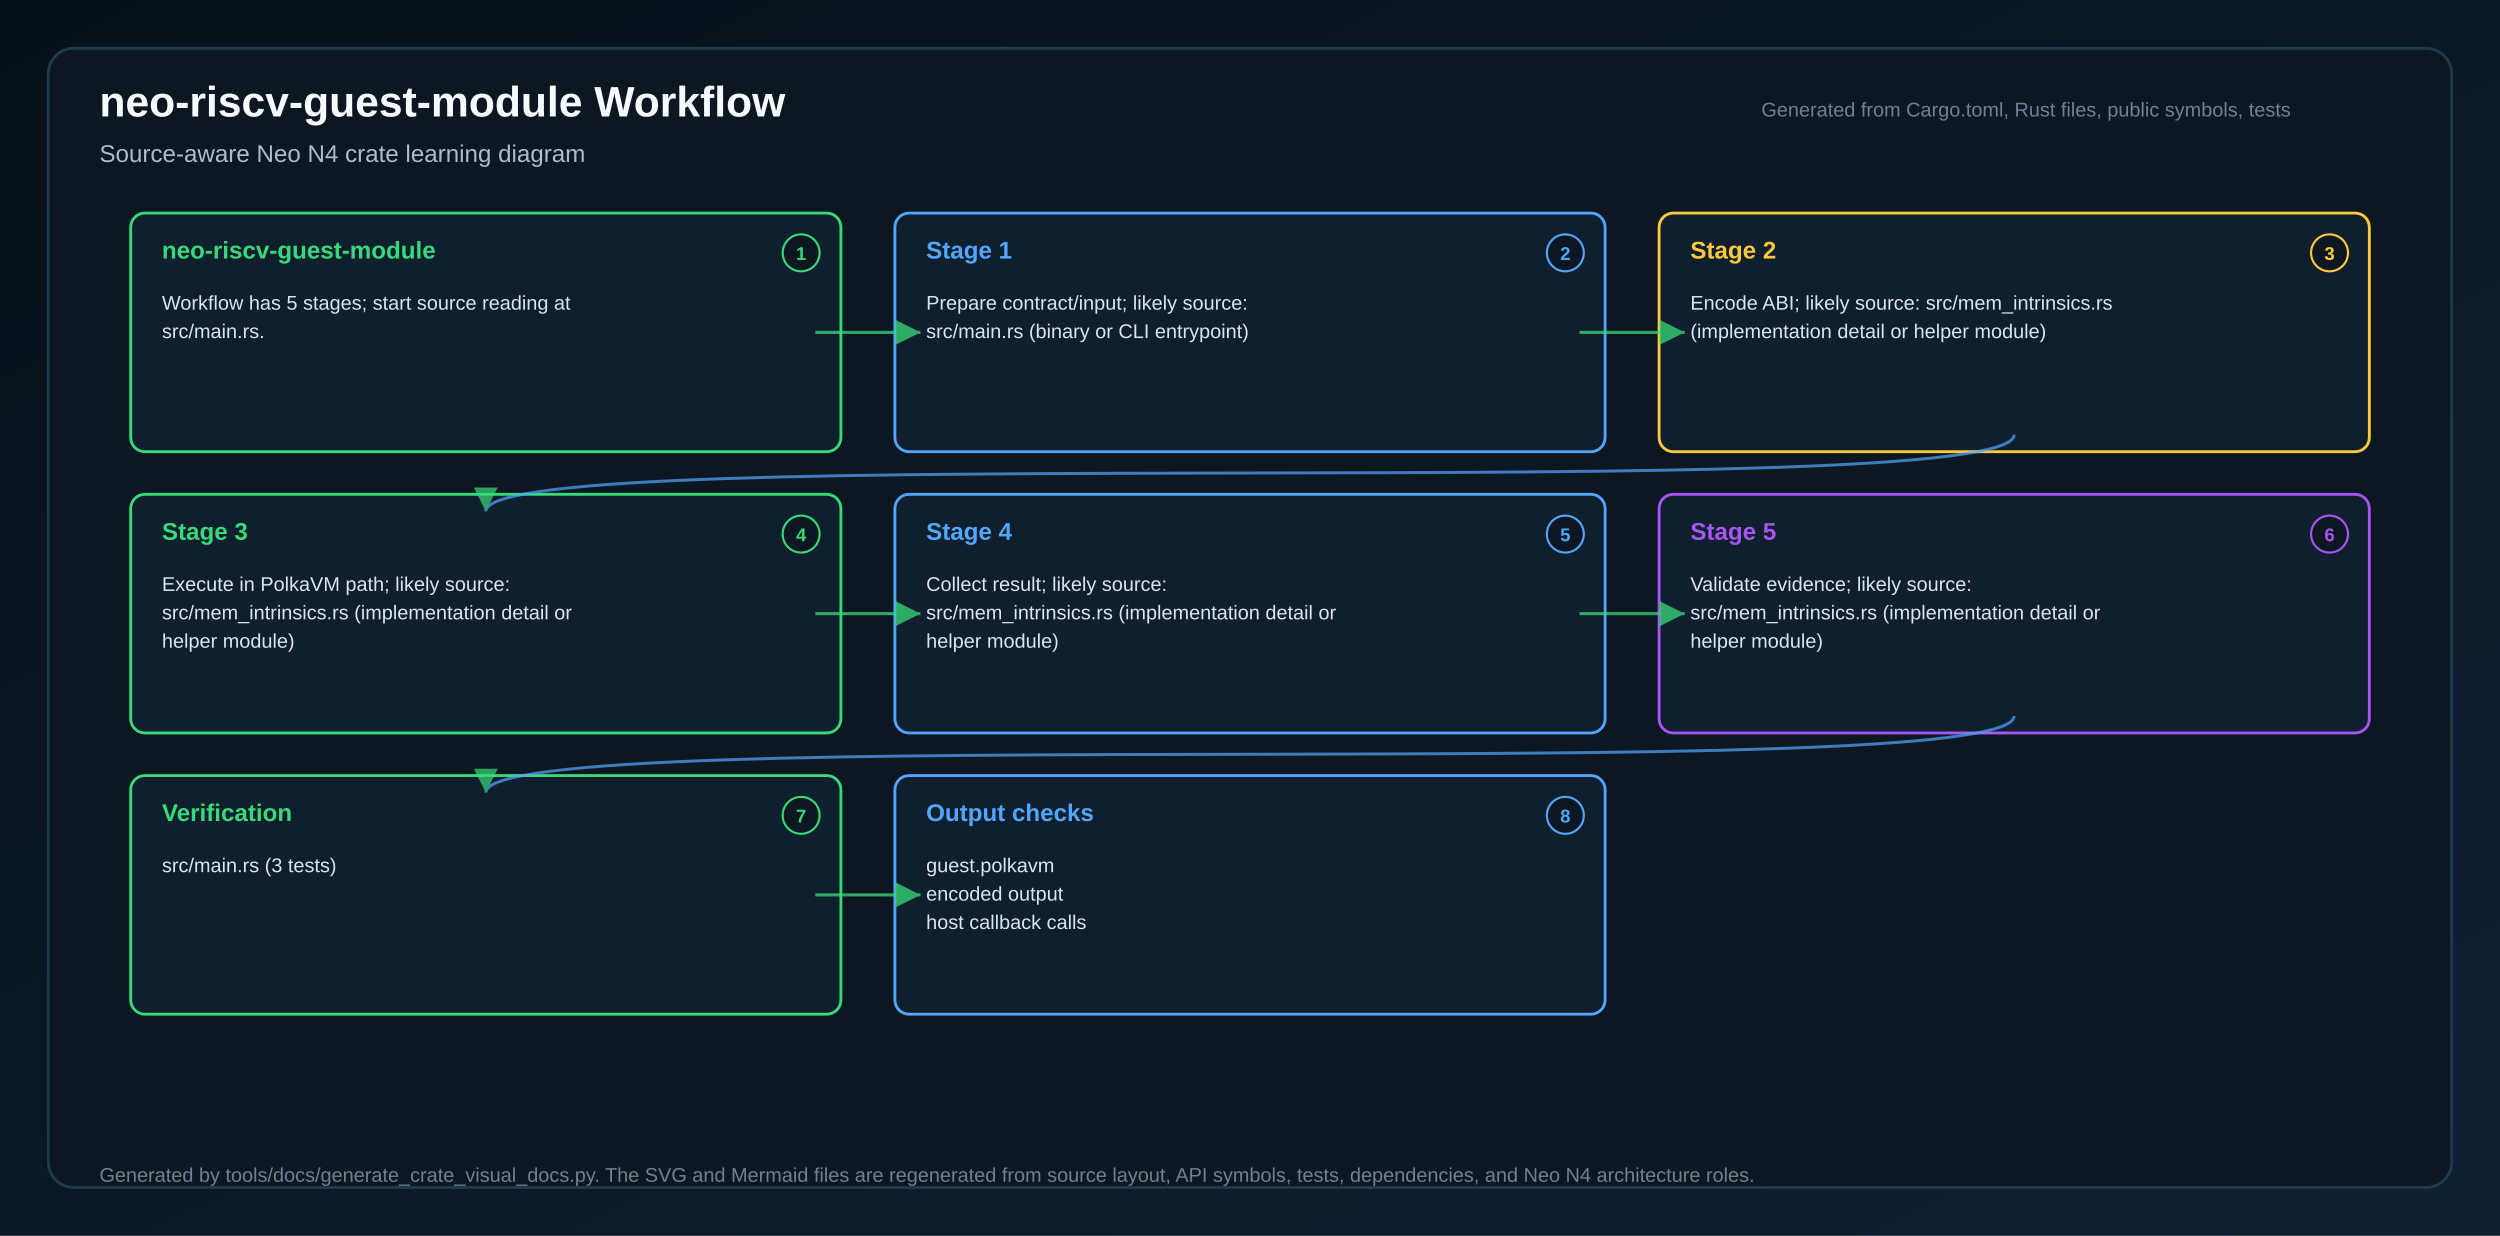
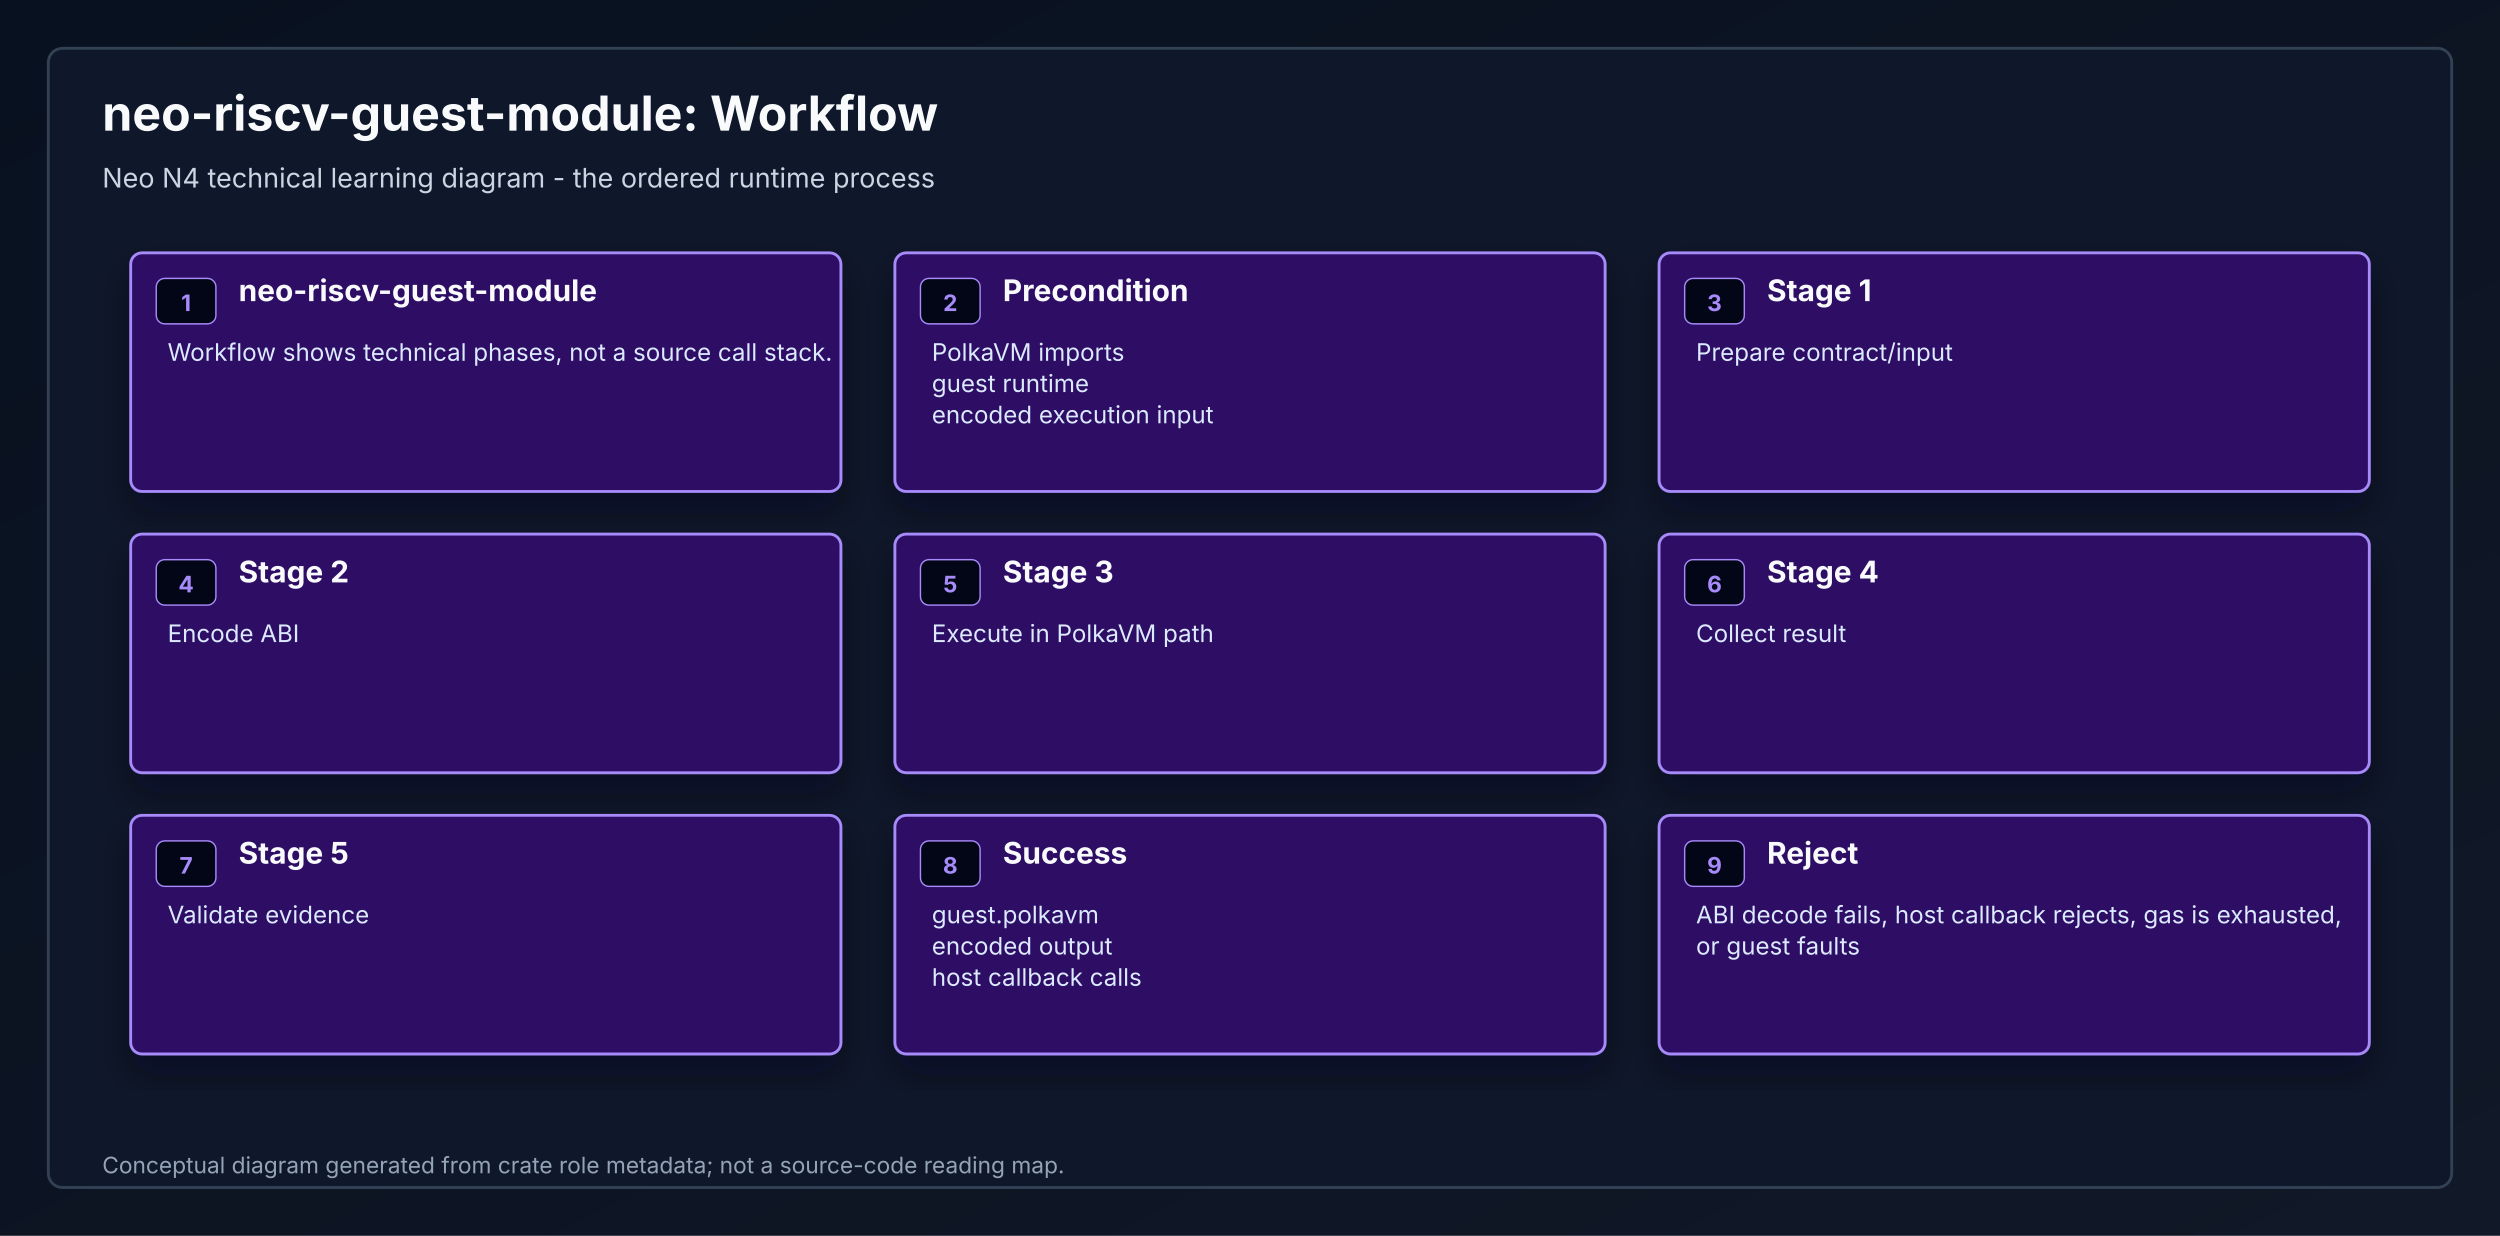
<svg xmlns="http://www.w3.org/2000/svg" width="1760" height="870" viewBox="0 0 1760 870" role="img" aria-label="neo-riscv-guest-module Workflow">
  <defs>
-     <linearGradient id="bg" x1="0" x2="1" y1="0" y2="1">
-       <stop offset="0" stop-color="#071018" />
-       <stop offset="1" stop-color="#102033" />
+     <linearGradient id="bg" x1="0" y1="0" x2="1" y2="1">
+       <stop offset="0%" stop-color="#08111f" />
+       <stop offset="100%" stop-color="#111827" />
    </linearGradient>
-     <marker id="arrow" markerWidth="12" markerHeight="12" refX="10" refY="6" orient="auto">
-       <path d="M2,2 L10,6 L2,10 Z" fill="#38d978" />
-     </marker>
+     <filter id="shadow" x="-15%" y="-15%" width="130%" height="130%">
+       <feDropShadow dx="0" dy="14" stdDeviation="12" flood-color="#020617" flood-opacity="0.42" />
+     </filter>
  </defs>
-   <rect x="0" y="0" width="1760" height="870" fill="url(#bg)" />
-   <rect x="34" y="34" width="1692" height="802" rx="18" fill="#0c1722" stroke="#1e3a4d" stroke-width="2" />
-   <text x="70" y="82" fill="#f6fbff" font-size="30" font-family="Segoe UI, Arial, sans-serif" font-weight="700">neo-riscv-guest-module Workflow</text>
-   <text x="70" y="114" fill="#aebdcc" font-size="17" font-family="Segoe UI, Arial, sans-serif">Source-aware Neo N4 crate learning diagram</text>
-   <text x="1240" y="82" fill="#6f8194" font-size="14" font-family="Segoe UI, Arial, sans-serif">Generated from Cargo.toml, Rust files, public symbols, tests</text>
-   <rect x="92" y="150" width="500" height="168" rx="10" fill="#101f2d" stroke="#38d978" stroke-width="2" />
-   <circle cx="564" cy="178" r="13" fill="#0c1722" stroke="#38d978" stroke-width="1.5" />
-   <text x="564" y="183" text-anchor="middle" fill="#38d978" font-size="13" font-family="Segoe UI, Arial, sans-serif" font-weight="700">1</text>
-   <text x="114" y="182" fill="#38d978" font-size="17" font-family="Segoe UI, Arial, sans-serif" font-weight="700">neo-riscv-guest-module</text>
-   <text x="114" y="218" fill="#d9e6f2" font-size="14" font-family="Segoe UI, Arial, sans-serif">Workflow has 5 stages; start source reading at</text>
-   <text x="114" y="238" fill="#d9e6f2" font-size="14" font-family="Segoe UI, Arial, sans-serif">src/main.rs.</text>
-   <rect x="630" y="150" width="500" height="168" rx="10" fill="#101f2d" stroke="#52a6ff" stroke-width="2" />
-   <circle cx="1102" cy="178" r="13" fill="#0c1722" stroke="#52a6ff" stroke-width="1.5" />
-   <text x="1102" y="183" text-anchor="middle" fill="#52a6ff" font-size="13" font-family="Segoe UI, Arial, sans-serif" font-weight="700">2</text>
-   <text x="652" y="182" fill="#52a6ff" font-size="17" font-family="Segoe UI, Arial, sans-serif" font-weight="700">Stage 1</text>
-   <text x="652" y="218" fill="#d9e6f2" font-size="14" font-family="Segoe UI, Arial, sans-serif">Prepare contract/input; likely source:</text>
-   <text x="652" y="238" fill="#d9e6f2" font-size="14" font-family="Segoe UI, Arial, sans-serif">src/main.rs (binary or CLI entrypoint)</text>
-   <rect x="1168" y="150" width="500" height="168" rx="10" fill="#101f2d" stroke="#ffca3a" stroke-width="2" />
-   <circle cx="1640" cy="178" r="13" fill="#0c1722" stroke="#ffca3a" stroke-width="1.5" />
-   <text x="1640" y="183" text-anchor="middle" fill="#ffca3a" font-size="13" font-family="Segoe UI, Arial, sans-serif" font-weight="700">3</text>
-   <text x="1190" y="182" fill="#ffca3a" font-size="17" font-family="Segoe UI, Arial, sans-serif" font-weight="700">Stage 2</text>
-   <text x="1190" y="218" fill="#d9e6f2" font-size="14" font-family="Segoe UI, Arial, sans-serif">Encode ABI; likely source: src/mem_intrinsics.rs</text>
-   <text x="1190" y="238" fill="#d9e6f2" font-size="14" font-family="Segoe UI, Arial, sans-serif">(implementation detail or helper module)</text>
-   <rect x="92" y="348" width="500" height="168" rx="10" fill="#101f2d" stroke="#38d978" stroke-width="2" />
-   <circle cx="564" cy="376" r="13" fill="#0c1722" stroke="#38d978" stroke-width="1.5" />
-   <text x="564" y="381" text-anchor="middle" fill="#38d978" font-size="13" font-family="Segoe UI, Arial, sans-serif" font-weight="700">4</text>
-   <text x="114" y="380" fill="#38d978" font-size="17" font-family="Segoe UI, Arial, sans-serif" font-weight="700">Stage 3</text>
-   <text x="114" y="416" fill="#d9e6f2" font-size="14" font-family="Segoe UI, Arial, sans-serif">Execute in PolkaVM path; likely source:</text>
-   <text x="114" y="436" fill="#d9e6f2" font-size="14" font-family="Segoe UI, Arial, sans-serif">src/mem_intrinsics.rs (implementation detail or</text>
-   <text x="114" y="456" fill="#d9e6f2" font-size="14" font-family="Segoe UI, Arial, sans-serif">helper module)</text>
-   <rect x="630" y="348" width="500" height="168" rx="10" fill="#101f2d" stroke="#52a6ff" stroke-width="2" />
-   <circle cx="1102" cy="376" r="13" fill="#0c1722" stroke="#52a6ff" stroke-width="1.5" />
-   <text x="1102" y="381" text-anchor="middle" fill="#52a6ff" font-size="13" font-family="Segoe UI, Arial, sans-serif" font-weight="700">5</text>
-   <text x="652" y="380" fill="#52a6ff" font-size="17" font-family="Segoe UI, Arial, sans-serif" font-weight="700">Stage 4</text>
-   <text x="652" y="416" fill="#d9e6f2" font-size="14" font-family="Segoe UI, Arial, sans-serif">Collect result; likely source:</text>
-   <text x="652" y="436" fill="#d9e6f2" font-size="14" font-family="Segoe UI, Arial, sans-serif">src/mem_intrinsics.rs (implementation detail or</text>
-   <text x="652" y="456" fill="#d9e6f2" font-size="14" font-family="Segoe UI, Arial, sans-serif">helper module)</text>
-   <rect x="1168" y="348" width="500" height="168" rx="10" fill="#101f2d" stroke="#a855f7" stroke-width="2" />
-   <circle cx="1640" cy="376" r="13" fill="#0c1722" stroke="#a855f7" stroke-width="1.5" />
-   <text x="1640" y="381" text-anchor="middle" fill="#a855f7" font-size="13" font-family="Segoe UI, Arial, sans-serif" font-weight="700">6</text>
-   <text x="1190" y="380" fill="#a855f7" font-size="17" font-family="Segoe UI, Arial, sans-serif" font-weight="700">Stage 5</text>
-   <text x="1190" y="416" fill="#d9e6f2" font-size="14" font-family="Segoe UI, Arial, sans-serif">Validate evidence; likely source:</text>
-   <text x="1190" y="436" fill="#d9e6f2" font-size="14" font-family="Segoe UI, Arial, sans-serif">src/mem_intrinsics.rs (implementation detail or</text>
-   <text x="1190" y="456" fill="#d9e6f2" font-size="14" font-family="Segoe UI, Arial, sans-serif">helper module)</text>
-   <rect x="92" y="546" width="500" height="168" rx="10" fill="#101f2d" stroke="#38d978" stroke-width="2" />
-   <circle cx="564" cy="574" r="13" fill="#0c1722" stroke="#38d978" stroke-width="1.5" />
-   <text x="564" y="579" text-anchor="middle" fill="#38d978" font-size="13" font-family="Segoe UI, Arial, sans-serif" font-weight="700">7</text>
-   <text x="114" y="578" fill="#38d978" font-size="17" font-family="Segoe UI, Arial, sans-serif" font-weight="700">Verification</text>
-   <text x="114" y="614" fill="#d9e6f2" font-size="14" font-family="Segoe UI, Arial, sans-serif">src/main.rs (3 tests)</text>
-   <rect x="630" y="546" width="500" height="168" rx="10" fill="#101f2d" stroke="#52a6ff" stroke-width="2" />
-   <circle cx="1102" cy="574" r="13" fill="#0c1722" stroke="#52a6ff" stroke-width="1.5" />
-   <text x="1102" y="579" text-anchor="middle" fill="#52a6ff" font-size="13" font-family="Segoe UI, Arial, sans-serif" font-weight="700">8</text>
-   <text x="652" y="578" fill="#52a6ff" font-size="17" font-family="Segoe UI, Arial, sans-serif" font-weight="700">Output checks</text>
-   <text x="652" y="614" fill="#d9e6f2" font-size="14" font-family="Segoe UI, Arial, sans-serif">guest.polkavm</text>
-   <text x="652" y="634" fill="#d9e6f2" font-size="14" font-family="Segoe UI, Arial, sans-serif">encoded output</text>
-   <text x="652" y="654" fill="#d9e6f2" font-size="14" font-family="Segoe UI, Arial, sans-serif">host callback calls</text>
-   <line x1="574" y1="234" x2="648" y2="234" stroke="#38d978" stroke-width="2.2" marker-end="url(#arrow)" opacity="0.75" />
-   <line x1="1112" y1="234" x2="1186" y2="234" stroke="#38d978" stroke-width="2.2" marker-end="url(#arrow)" opacity="0.75" />
-   <line x1="574" y1="432" x2="648" y2="432" stroke="#38d978" stroke-width="2.2" marker-end="url(#arrow)" opacity="0.75" />
-   <line x1="1112" y1="432" x2="1186" y2="432" stroke="#38d978" stroke-width="2.2" marker-end="url(#arrow)" opacity="0.75" />
-   <line x1="574" y1="630" x2="648" y2="630" stroke="#38d978" stroke-width="2.2" marker-end="url(#arrow)" opacity="0.75" />
-   <path d="M1418 306 C1418 358, 342 308, 342 360" stroke="#52a6ff" stroke-width="2.1" fill="none" marker-end="url(#arrow)" opacity="0.7" />
-   <path d="M1418 504 C1418 556, 342 506, 342 558" stroke="#52a6ff" stroke-width="2.1" fill="none" marker-end="url(#arrow)" opacity="0.7" />
-   <text x="70" y="832" fill="#6f8194" font-size="14" font-family="Segoe UI, Arial, sans-serif">Generated by tools/docs/generate_crate_visual_docs.py. The SVG and Mermaid files are regenerated from source layout, API symbols, tests, dependencies, and Neo N4 architecture roles.</text>
+   <rect width="1760" height="100%" fill="url(#bg)" />
+   <rect x="34" y="34" width="1692" height="802" rx="10" fill="#0f172a" stroke="#334155" stroke-width="2" />
+   <text x="72" y="92" fill="#f8fafc" font-family="Inter,Segoe UI,Arial,sans-serif" font-size="34" font-weight="700">neo-riscv-guest-module: Workflow</text>
+   <text x="72" y="132" fill="#cbd5e1" font-family="Inter,Segoe UI,Arial,sans-serif" font-size="19">Neo N4 technical learning diagram - the ordered runtime process</text>
+   <rect x="92" y="178" width="500" height="168" rx="8" fill="#2e1065" stroke="#a78bfa" stroke-width="2" filter="url(#shadow)" />
+   <rect x="110" y="196" width="42" height="32" rx="6" fill="#020617" stroke="#a78bfa" stroke-width="1" />
+   <text x="131" y="219" text-anchor="middle" fill="#a78bfa" font-family="Inter,Segoe UI,Arial,sans-serif" font-size="16" font-weight="700">1</text>
+   <text x="168" y="212" fill="#f8fafc" font-family="Inter,Segoe UI,Arial,sans-serif" font-size="21" font-weight="700">neo-riscv-guest-module</text>
+   <text x="118" y="254" fill="#dbeafe" font-family="Inter,Segoe UI,Arial,sans-serif" font-size="17">Workflow shows technical phases, not a source call stack.</text>
+   <rect x="630" y="178" width="500" height="168" rx="8" fill="#2e1065" stroke="#a78bfa" stroke-width="2" filter="url(#shadow)" />
+   <rect x="648" y="196" width="42" height="32" rx="6" fill="#020617" stroke="#a78bfa" stroke-width="1" />
+   <text x="669" y="219" text-anchor="middle" fill="#a78bfa" font-family="Inter,Segoe UI,Arial,sans-serif" font-size="16" font-weight="700">2</text>
+   <text x="706" y="212" fill="#f8fafc" font-family="Inter,Segoe UI,Arial,sans-serif" font-size="21" font-weight="700">Precondition</text>
+   <text x="656" y="254" fill="#dbeafe" font-family="Inter,Segoe UI,Arial,sans-serif" font-size="17">PolkaVM imports</text>
+   <text x="656" y="276" fill="#dbeafe" font-family="Inter,Segoe UI,Arial,sans-serif" font-size="17">guest runtime</text>
+   <text x="656" y="298" fill="#dbeafe" font-family="Inter,Segoe UI,Arial,sans-serif" font-size="17">encoded execution input</text>
+   <rect x="1168" y="178" width="500" height="168" rx="8" fill="#2e1065" stroke="#a78bfa" stroke-width="2" filter="url(#shadow)" />
+   <rect x="1186" y="196" width="42" height="32" rx="6" fill="#020617" stroke="#a78bfa" stroke-width="1" />
+   <text x="1207" y="219" text-anchor="middle" fill="#a78bfa" font-family="Inter,Segoe UI,Arial,sans-serif" font-size="16" font-weight="700">3</text>
+   <text x="1244" y="212" fill="#f8fafc" font-family="Inter,Segoe UI,Arial,sans-serif" font-size="21" font-weight="700">Stage 1</text>
+   <text x="1194" y="254" fill="#dbeafe" font-family="Inter,Segoe UI,Arial,sans-serif" font-size="17">Prepare contract/input</text>
+   <rect x="92" y="376" width="500" height="168" rx="8" fill="#2e1065" stroke="#a78bfa" stroke-width="2" filter="url(#shadow)" />
+   <rect x="110" y="394" width="42" height="32" rx="6" fill="#020617" stroke="#a78bfa" stroke-width="1" />
+   <text x="131" y="417" text-anchor="middle" fill="#a78bfa" font-family="Inter,Segoe UI,Arial,sans-serif" font-size="16" font-weight="700">4</text>
+   <text x="168" y="410" fill="#f8fafc" font-family="Inter,Segoe UI,Arial,sans-serif" font-size="21" font-weight="700">Stage 2</text>
+   <text x="118" y="452" fill="#dbeafe" font-family="Inter,Segoe UI,Arial,sans-serif" font-size="17">Encode ABI</text>
+   <rect x="630" y="376" width="500" height="168" rx="8" fill="#2e1065" stroke="#a78bfa" stroke-width="2" filter="url(#shadow)" />
+   <rect x="648" y="394" width="42" height="32" rx="6" fill="#020617" stroke="#a78bfa" stroke-width="1" />
+   <text x="669" y="417" text-anchor="middle" fill="#a78bfa" font-family="Inter,Segoe UI,Arial,sans-serif" font-size="16" font-weight="700">5</text>
+   <text x="706" y="410" fill="#f8fafc" font-family="Inter,Segoe UI,Arial,sans-serif" font-size="21" font-weight="700">Stage 3</text>
+   <text x="656" y="452" fill="#dbeafe" font-family="Inter,Segoe UI,Arial,sans-serif" font-size="17">Execute in PolkaVM path</text>
+   <rect x="1168" y="376" width="500" height="168" rx="8" fill="#2e1065" stroke="#a78bfa" stroke-width="2" filter="url(#shadow)" />
+   <rect x="1186" y="394" width="42" height="32" rx="6" fill="#020617" stroke="#a78bfa" stroke-width="1" />
+   <text x="1207" y="417" text-anchor="middle" fill="#a78bfa" font-family="Inter,Segoe UI,Arial,sans-serif" font-size="16" font-weight="700">6</text>
+   <text x="1244" y="410" fill="#f8fafc" font-family="Inter,Segoe UI,Arial,sans-serif" font-size="21" font-weight="700">Stage 4</text>
+   <text x="1194" y="452" fill="#dbeafe" font-family="Inter,Segoe UI,Arial,sans-serif" font-size="17">Collect result</text>
+   <rect x="92" y="574" width="500" height="168" rx="8" fill="#2e1065" stroke="#a78bfa" stroke-width="2" filter="url(#shadow)" />
+   <rect x="110" y="592" width="42" height="32" rx="6" fill="#020617" stroke="#a78bfa" stroke-width="1" />
+   <text x="131" y="615" text-anchor="middle" fill="#a78bfa" font-family="Inter,Segoe UI,Arial,sans-serif" font-size="16" font-weight="700">7</text>
+   <text x="168" y="608" fill="#f8fafc" font-family="Inter,Segoe UI,Arial,sans-serif" font-size="21" font-weight="700">Stage 5</text>
+   <text x="118" y="650" fill="#dbeafe" font-family="Inter,Segoe UI,Arial,sans-serif" font-size="17">Validate evidence</text>
+   <rect x="630" y="574" width="500" height="168" rx="8" fill="#2e1065" stroke="#a78bfa" stroke-width="2" filter="url(#shadow)" />
+   <rect x="648" y="592" width="42" height="32" rx="6" fill="#020617" stroke="#a78bfa" stroke-width="1" />
+   <text x="669" y="615" text-anchor="middle" fill="#a78bfa" font-family="Inter,Segoe UI,Arial,sans-serif" font-size="16" font-weight="700">8</text>
+   <text x="706" y="608" fill="#f8fafc" font-family="Inter,Segoe UI,Arial,sans-serif" font-size="21" font-weight="700">Success</text>
+   <text x="656" y="650" fill="#dbeafe" font-family="Inter,Segoe UI,Arial,sans-serif" font-size="17">guest.polkavm</text>
+   <text x="656" y="672" fill="#dbeafe" font-family="Inter,Segoe UI,Arial,sans-serif" font-size="17">encoded output</text>
+   <text x="656" y="694" fill="#dbeafe" font-family="Inter,Segoe UI,Arial,sans-serif" font-size="17">host callback calls</text>
+   <rect x="1168" y="574" width="500" height="168" rx="8" fill="#2e1065" stroke="#a78bfa" stroke-width="2" filter="url(#shadow)" />
+   <rect x="1186" y="592" width="42" height="32" rx="6" fill="#020617" stroke="#a78bfa" stroke-width="1" />
+   <text x="1207" y="615" text-anchor="middle" fill="#a78bfa" font-family="Inter,Segoe UI,Arial,sans-serif" font-size="16" font-weight="700">9</text>
+   <text x="1244" y="608" fill="#f8fafc" font-family="Inter,Segoe UI,Arial,sans-serif" font-size="21" font-weight="700">Reject</text>
+   <text x="1194" y="650" fill="#dbeafe" font-family="Inter,Segoe UI,Arial,sans-serif" font-size="17">ABI decode fails, host callback rejects, gas is exhausted,</text>
+   <text x="1194" y="672" fill="#dbeafe" font-family="Inter,Segoe UI,Arial,sans-serif" font-size="17">or guest faults</text>
+   <text x="72" y="826" fill="#94a3b8" font-family="Inter,Segoe UI,Arial,sans-serif" font-size="16">Conceptual diagram generated from crate role metadata; not a source-code reading map.</text>
</svg>
